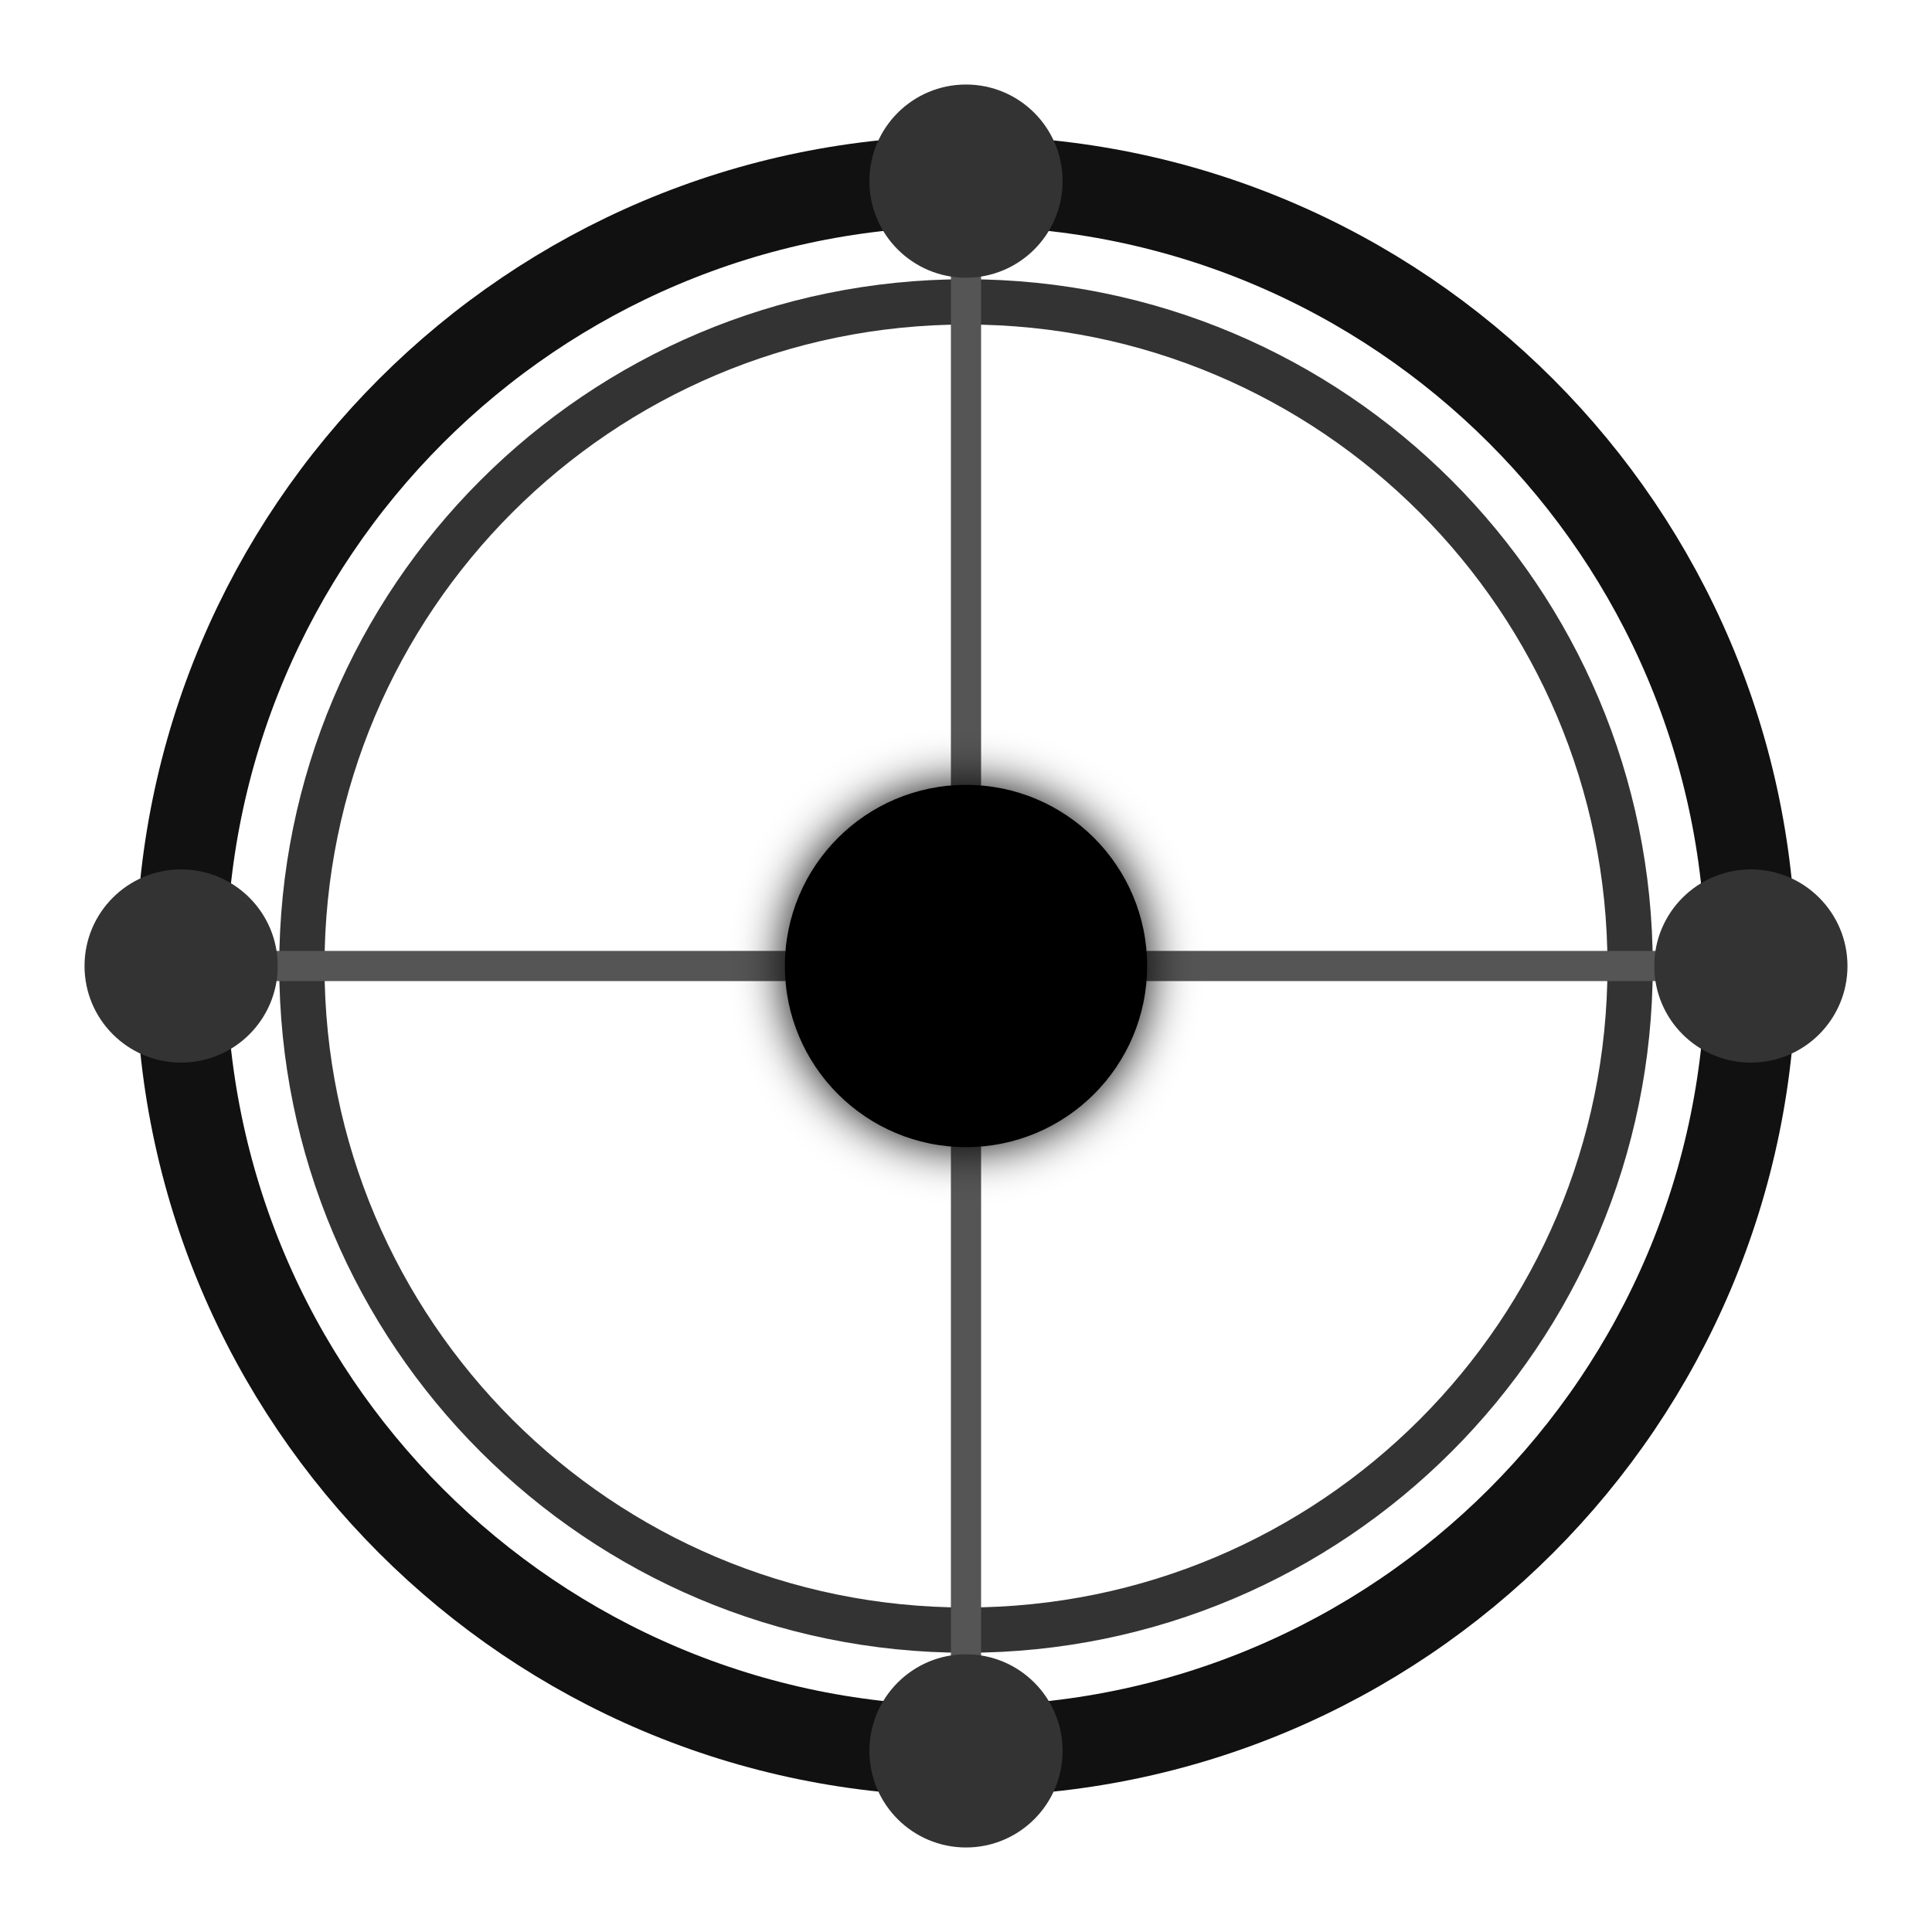
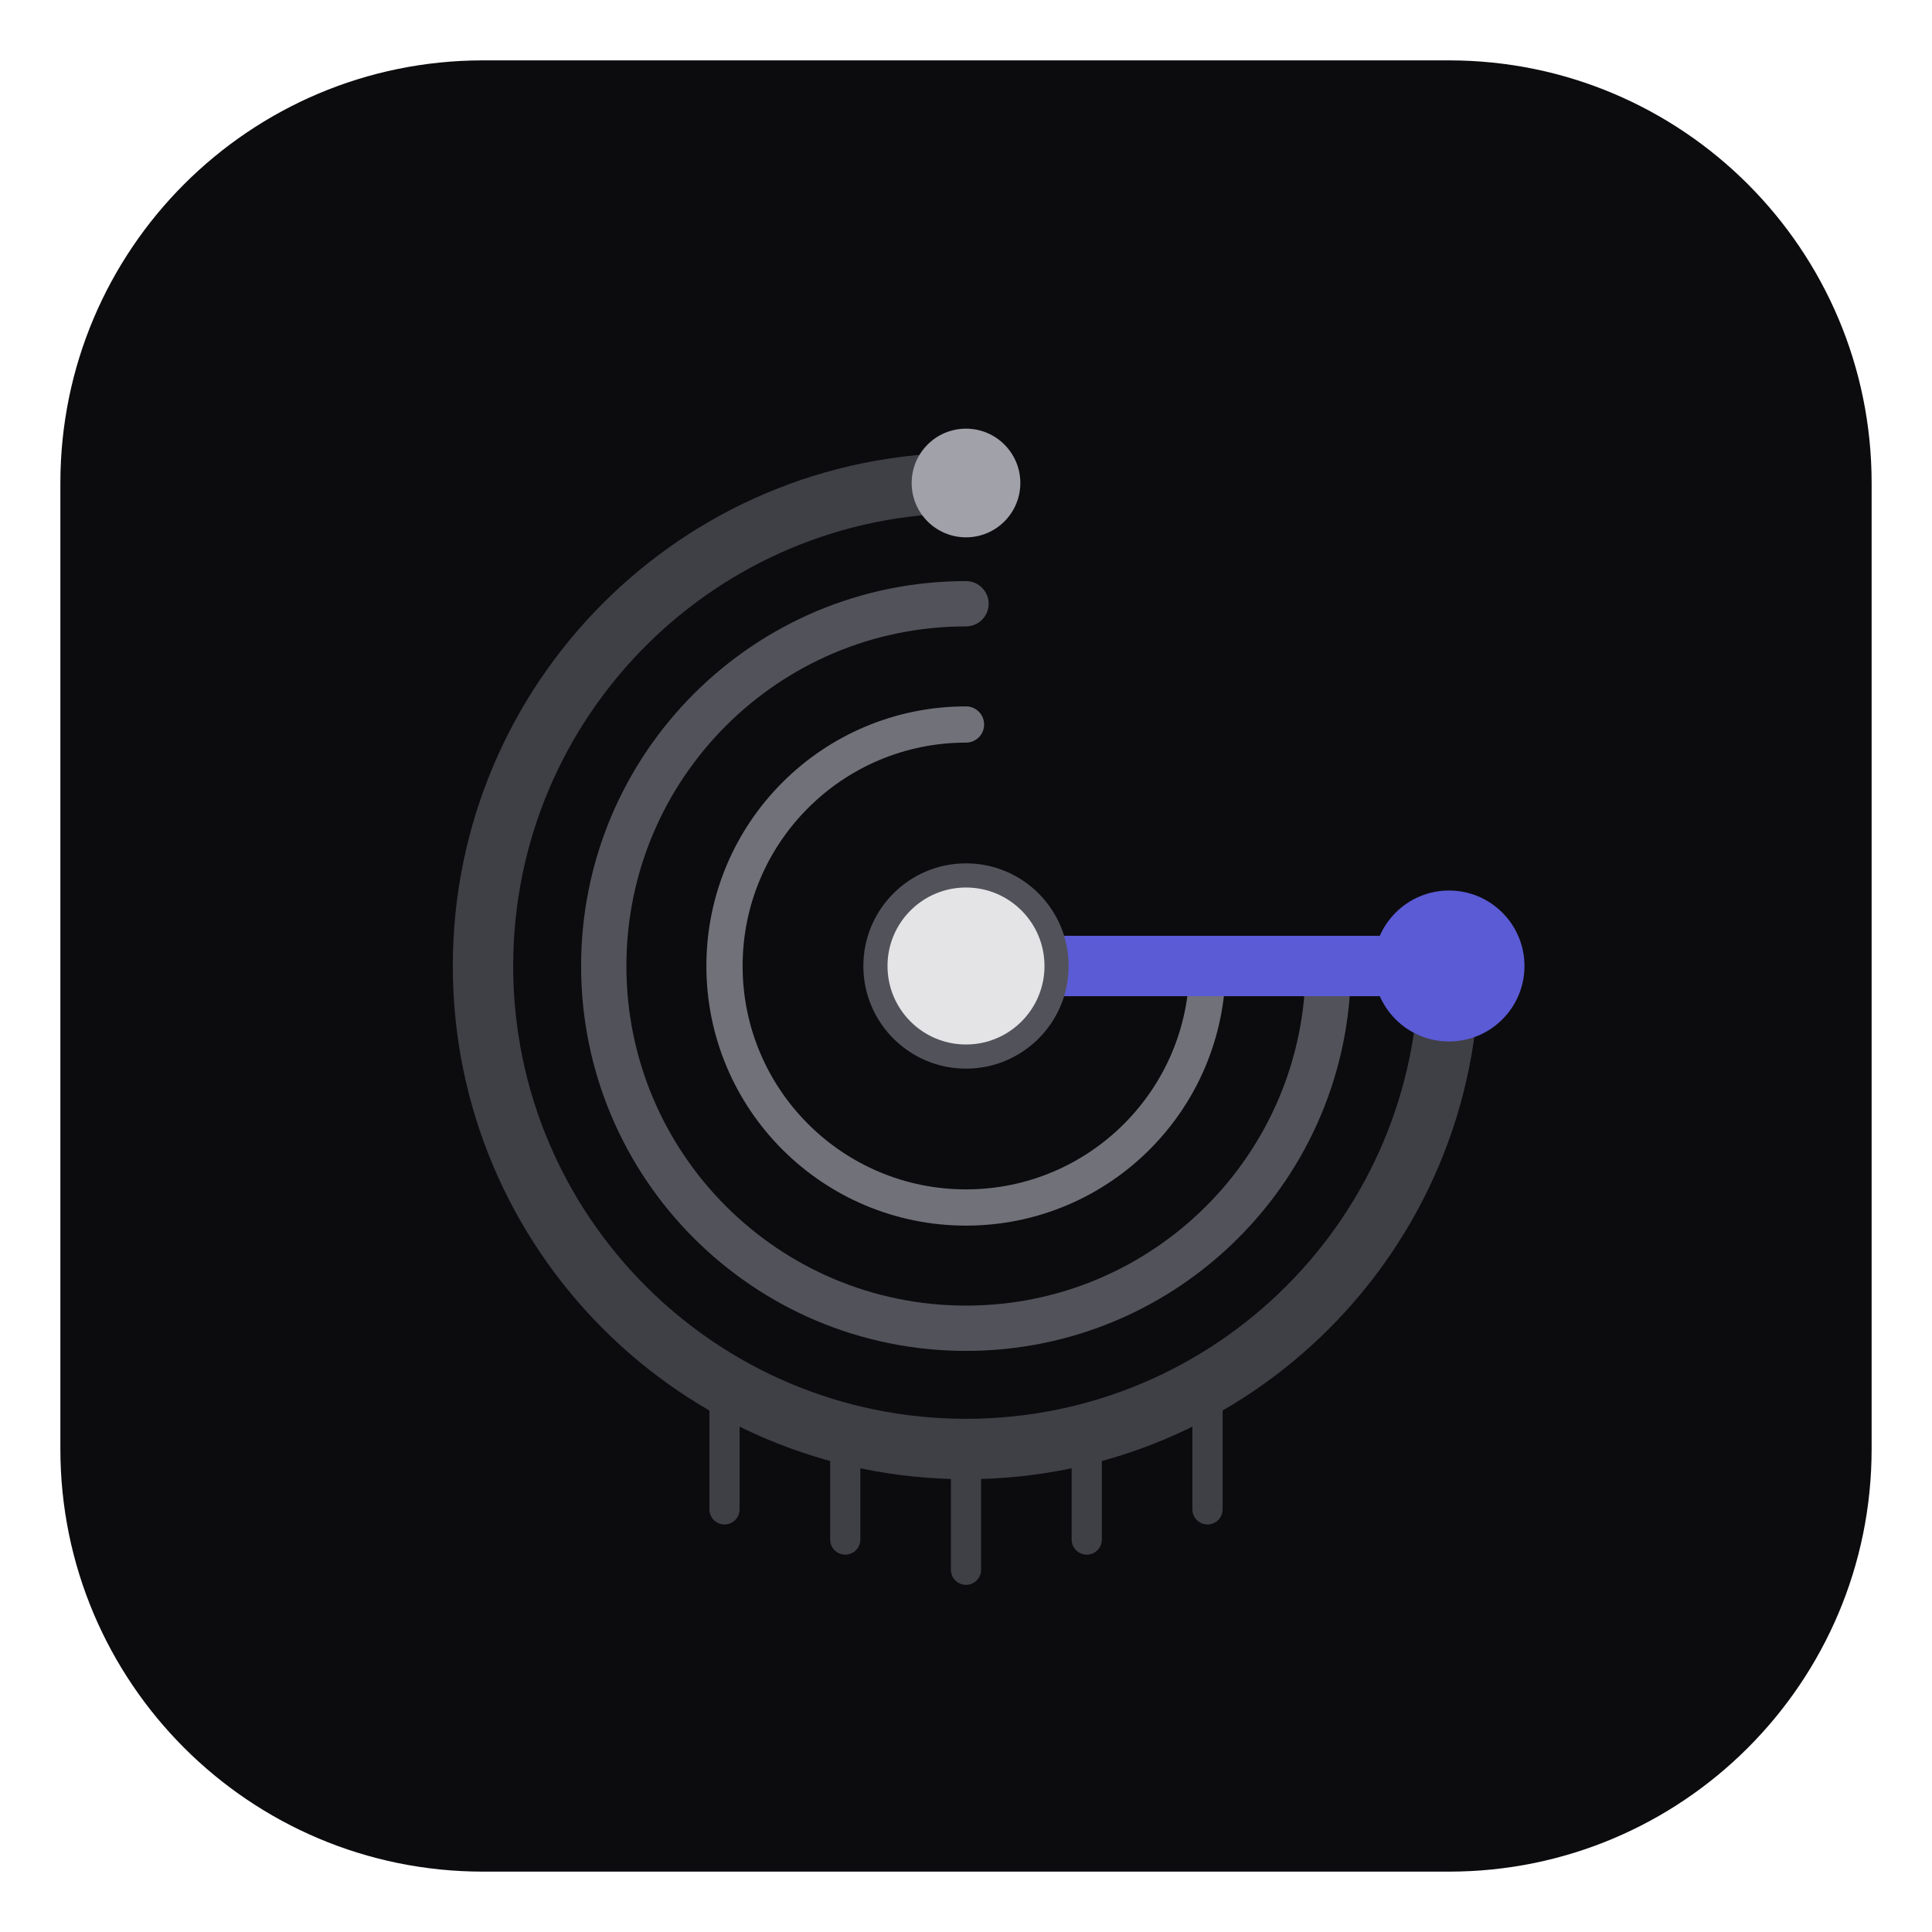
<svg xmlns="http://www.w3.org/2000/svg" viewBox="0 0 64 64" fill="none">
-   <defs>
-     <filter id="tinyGlow" x="-50%" y="-50%" width="200%" height="200%">
-       <feGaussianBlur stdDeviation="0.8" result="blur" />
-       <feComposite in="SourceGraphic" in2="blur" />
-     </filter>
-   </defs>
-   <circle cx="32" cy="32" r="26" stroke="#111" stroke-width="3" fill="none" />
-   <circle cx="32" cy="32" r="22" stroke="#333" stroke-width="1.5" fill="none" />
-   <path d="M32 32 L32 6 M32 32 L58 32 M32 32 L32 58 M32 32 L6 32" stroke="#555" stroke-width="1" />
-   <circle cx="32" cy="6" r="3.2" fill="#333" />
-   <circle cx="58" cy="32" r="3.2" fill="#333" />
-   <circle cx="32" cy="58" r="3.2" fill="#333" />
-   <circle cx="6" cy="32" r="3.2" fill="#333" />
-   <circle cx="32" cy="32" r="6" fill="#000" filter="url(#tinyGlow)" />
+   <rect x="2" y="2" width="60" height="60" rx="14" fill="#0c0c0f" />
+   <path d="M48 32 A16 16 0 1 1 32 16" stroke="#3f3f46" stroke-width="2" fill="none" stroke-linecap="round" />
+   <path d="M44 32 A12 12 0 1 1 32 20" stroke="#52525b" stroke-width="1.5" fill="none" stroke-linecap="round" />
+   <path d="M40 32 A8 8 0 1 1 32 24" stroke="#71717a" stroke-width="1.2" fill="none" stroke-linecap="round" />
+   <line x1="32" y1="32" x2="48" y2="32" stroke="#5b5bd6" stroke-width="2" stroke-linecap="round" />
+   <circle cx="48" cy="32" r="2.5" fill="#5b5bd6" />
+   <circle cx="32" cy="16" r="1.8" fill="#a1a1aa" />
+   <circle cx="32" cy="32" r="3" fill="#e4e4e7" />
+   <circle cx="32" cy="32" r="3" stroke="#52525b" stroke-width="0.8" fill="none" />
+   <g stroke="#3f3f46" stroke-width="1" stroke-linecap="round">
+     <line x1="24" y1="50" x2="24" y2="46" />
+     <line x1="28" y1="51" x2="28" y2="47" />
+     <line x1="32" y1="52" x2="32" y2="48" />
+     <line x1="36" y1="51" x2="36" y2="47" />
+     <line x1="40" y1="50" x2="40" y2="46" />
+   </g>
</svg>
